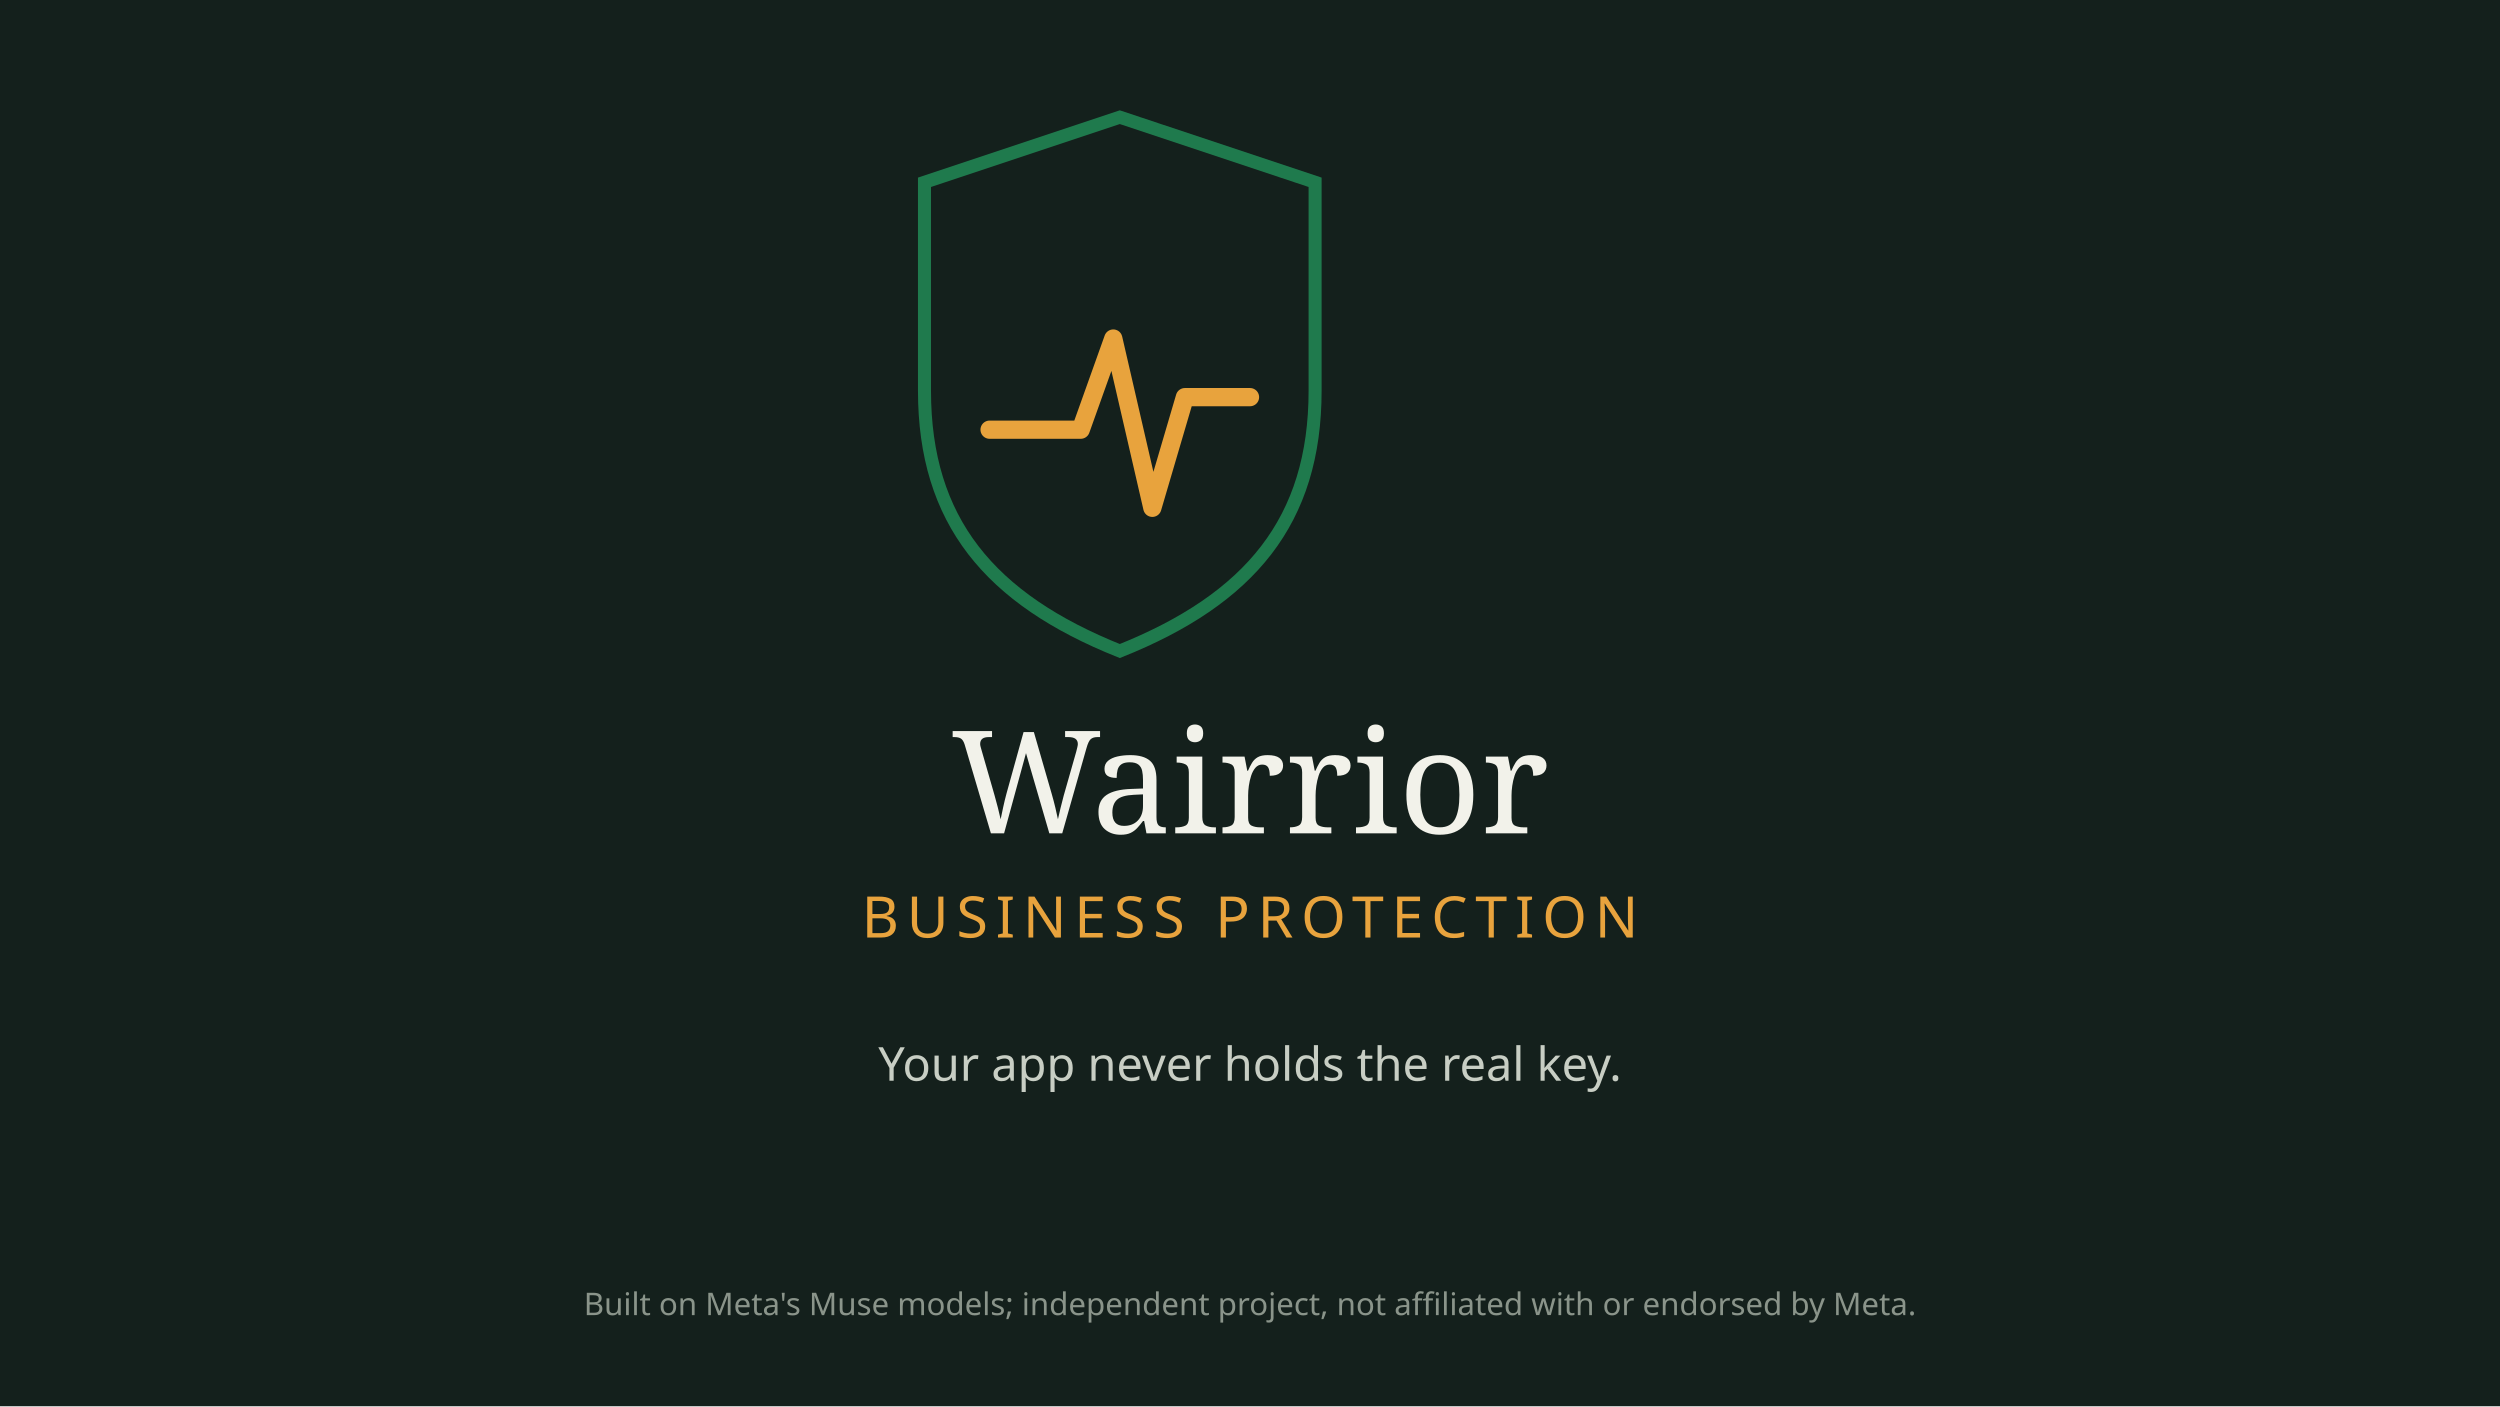
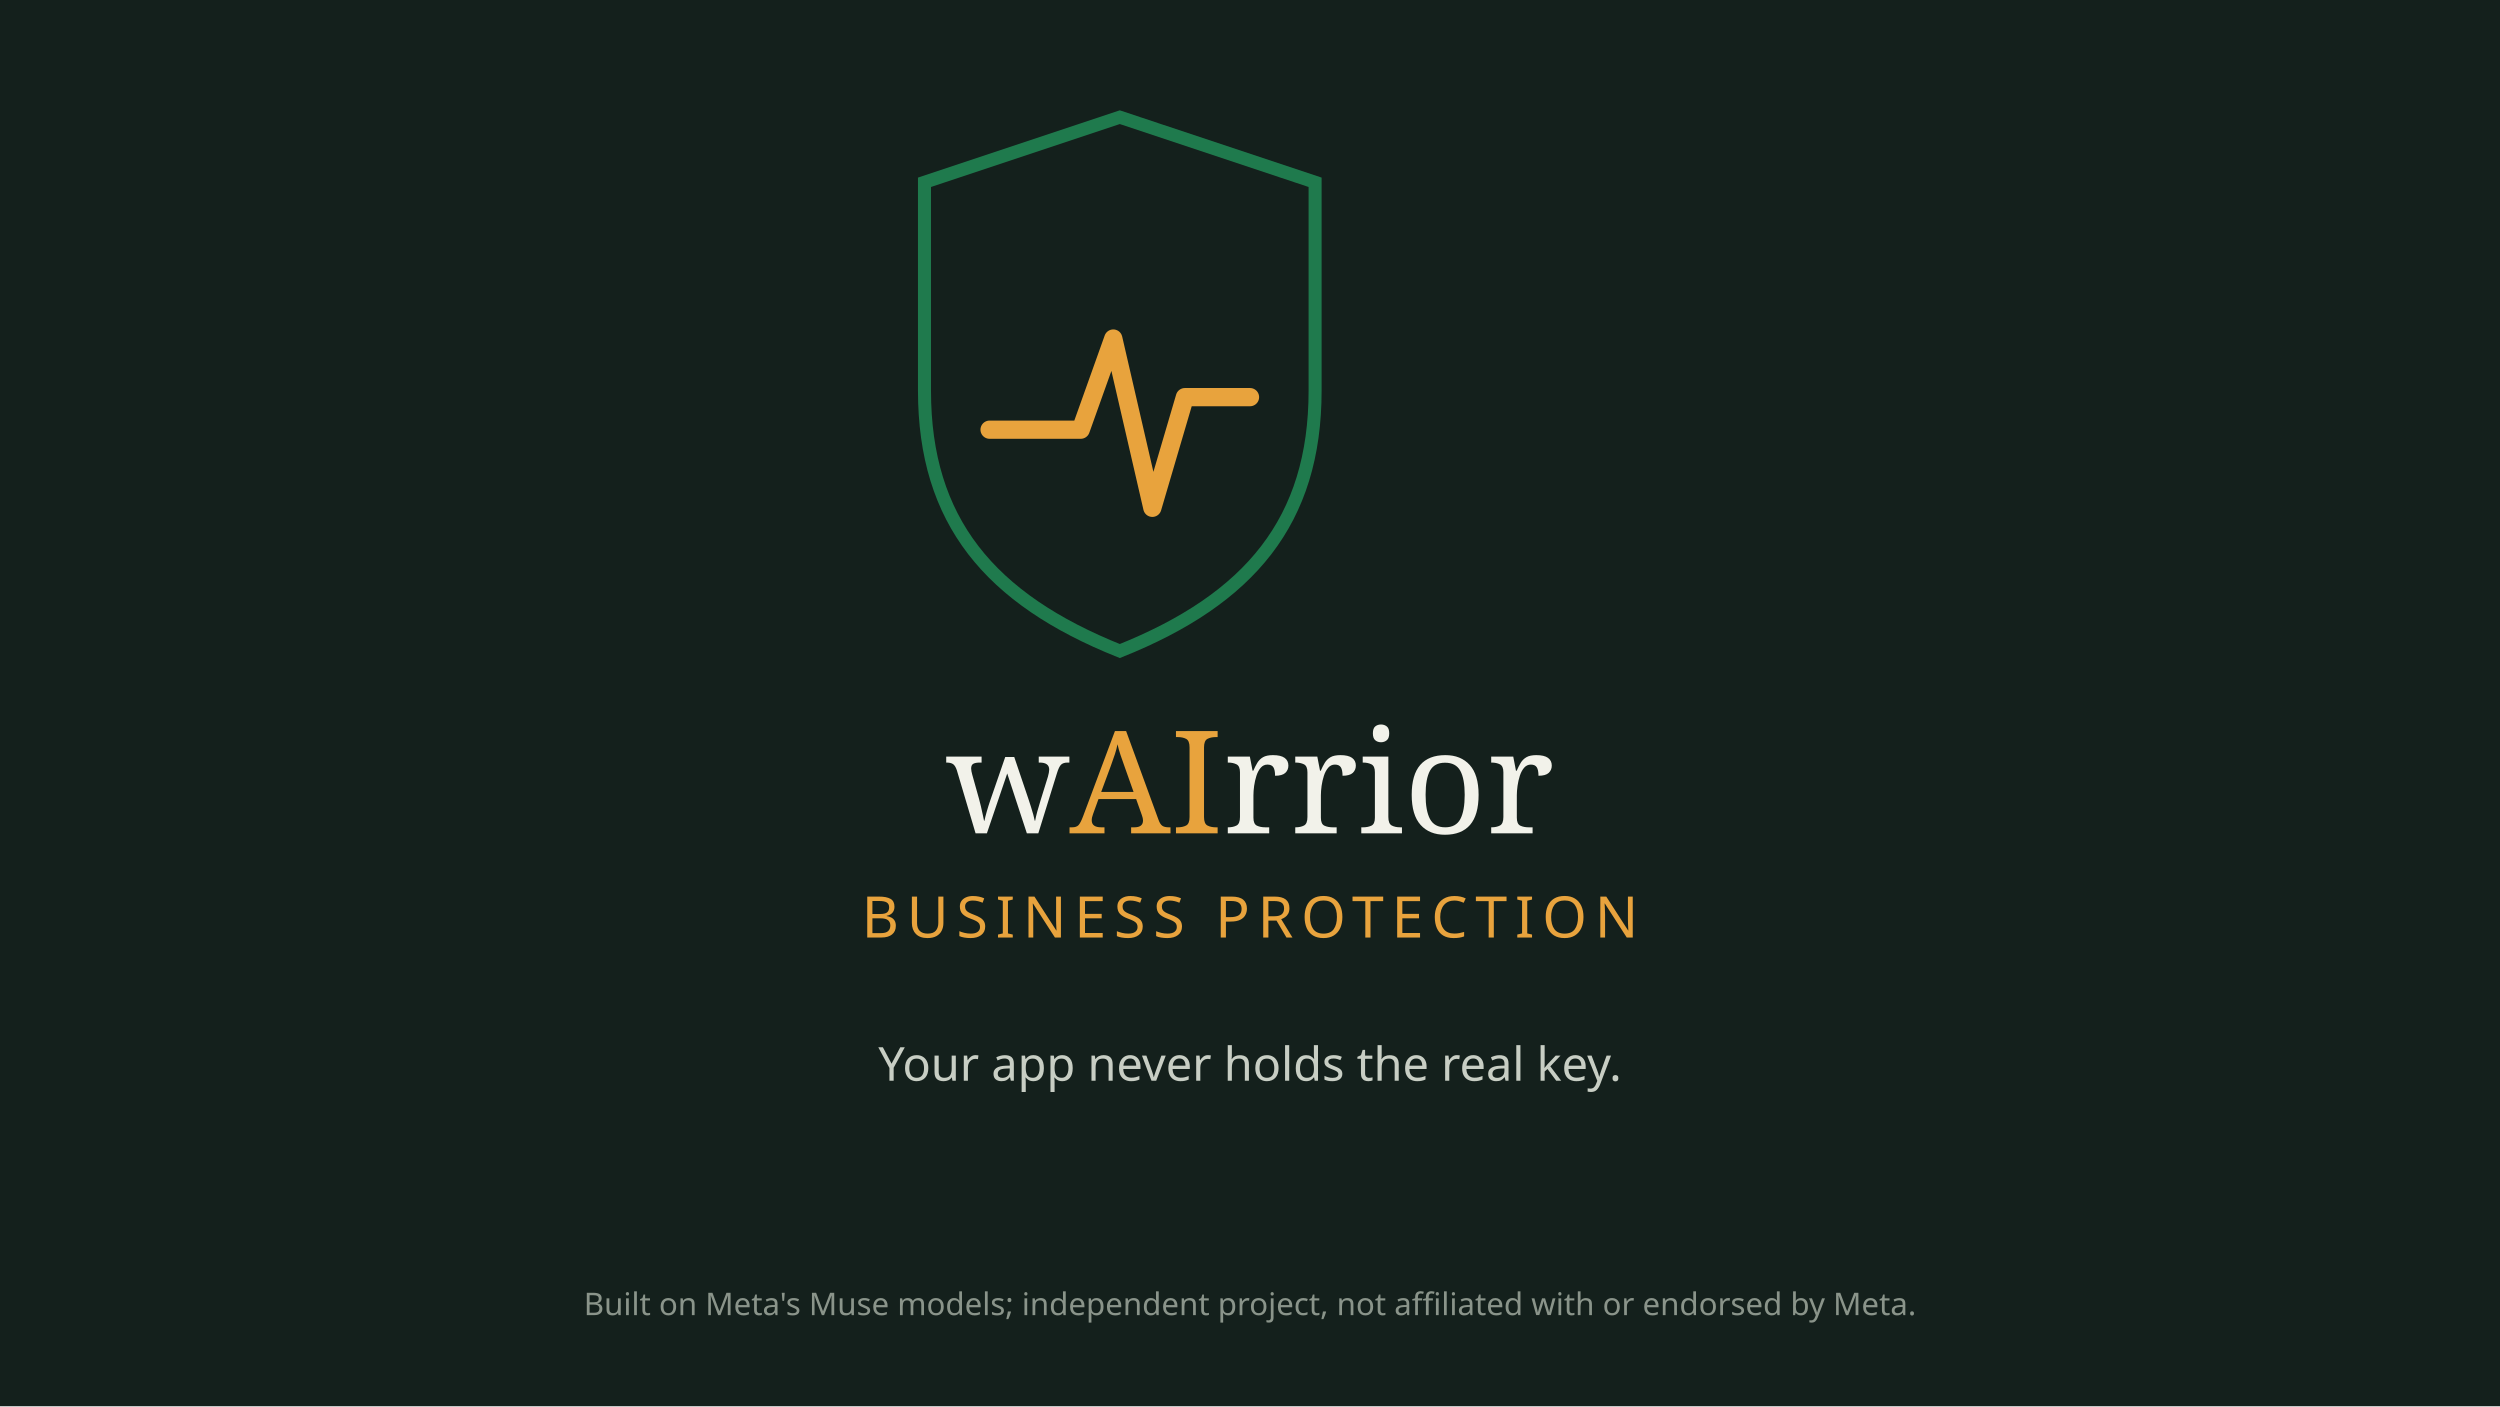
- <svg xmlns="http://www.w3.org/2000/svg" viewBox="0 0 1920 1080" role="img" aria-label="Wairrior cover">
+ <svg xmlns="http://www.w3.org/2000/svg" viewBox="0 0 1920 1080" role="img" aria-label="wAIrrior cover">
  <rect width="1920" height="1080" fill="#14201C" />
  <path d="M860 90 L1010 140 V300 C1010 400 960 460 860 500 C760 460 710 400 710 300 V140 Z" fill="none" stroke="#1F7A4D" stroke-width="10" />
  <path d="M760 330 L830 330 L855 260 L885 390 L910 305 L960 305" fill="none" stroke="#E8A33D" stroke-width="14" stroke-linecap="round" stroke-linejoin="round" />
-   <text x="960" y="640" font-family="Georgia,serif" font-size="110" fill="#F2F2EA" text-anchor="middle">Wairrior</text>
+   <text x="960" y="640" font-family="Georgia,serif" font-size="110" fill="#F2F2EA" text-anchor="middle">w<tspan fill="#E8A33D">AI</tspan>rrior</text>
  <text x="960" y="720" font-family="system-ui,sans-serif" font-size="44" letter-spacing="6" fill="#E8A33D" text-anchor="middle">BUSINESS PROTECTION</text>
  <text x="960" y="830" font-family="system-ui,sans-serif" font-size="36" fill="#C8CEC4" text-anchor="middle">Your app never holds the real key.</text>
  <text x="960" y="1010" font-family="system-ui,sans-serif" font-size="24" fill="#8A948A" text-anchor="middle">Built on Meta's Muse models; independent project, not affiliated with or endorsed by Meta.</text>
</svg>
